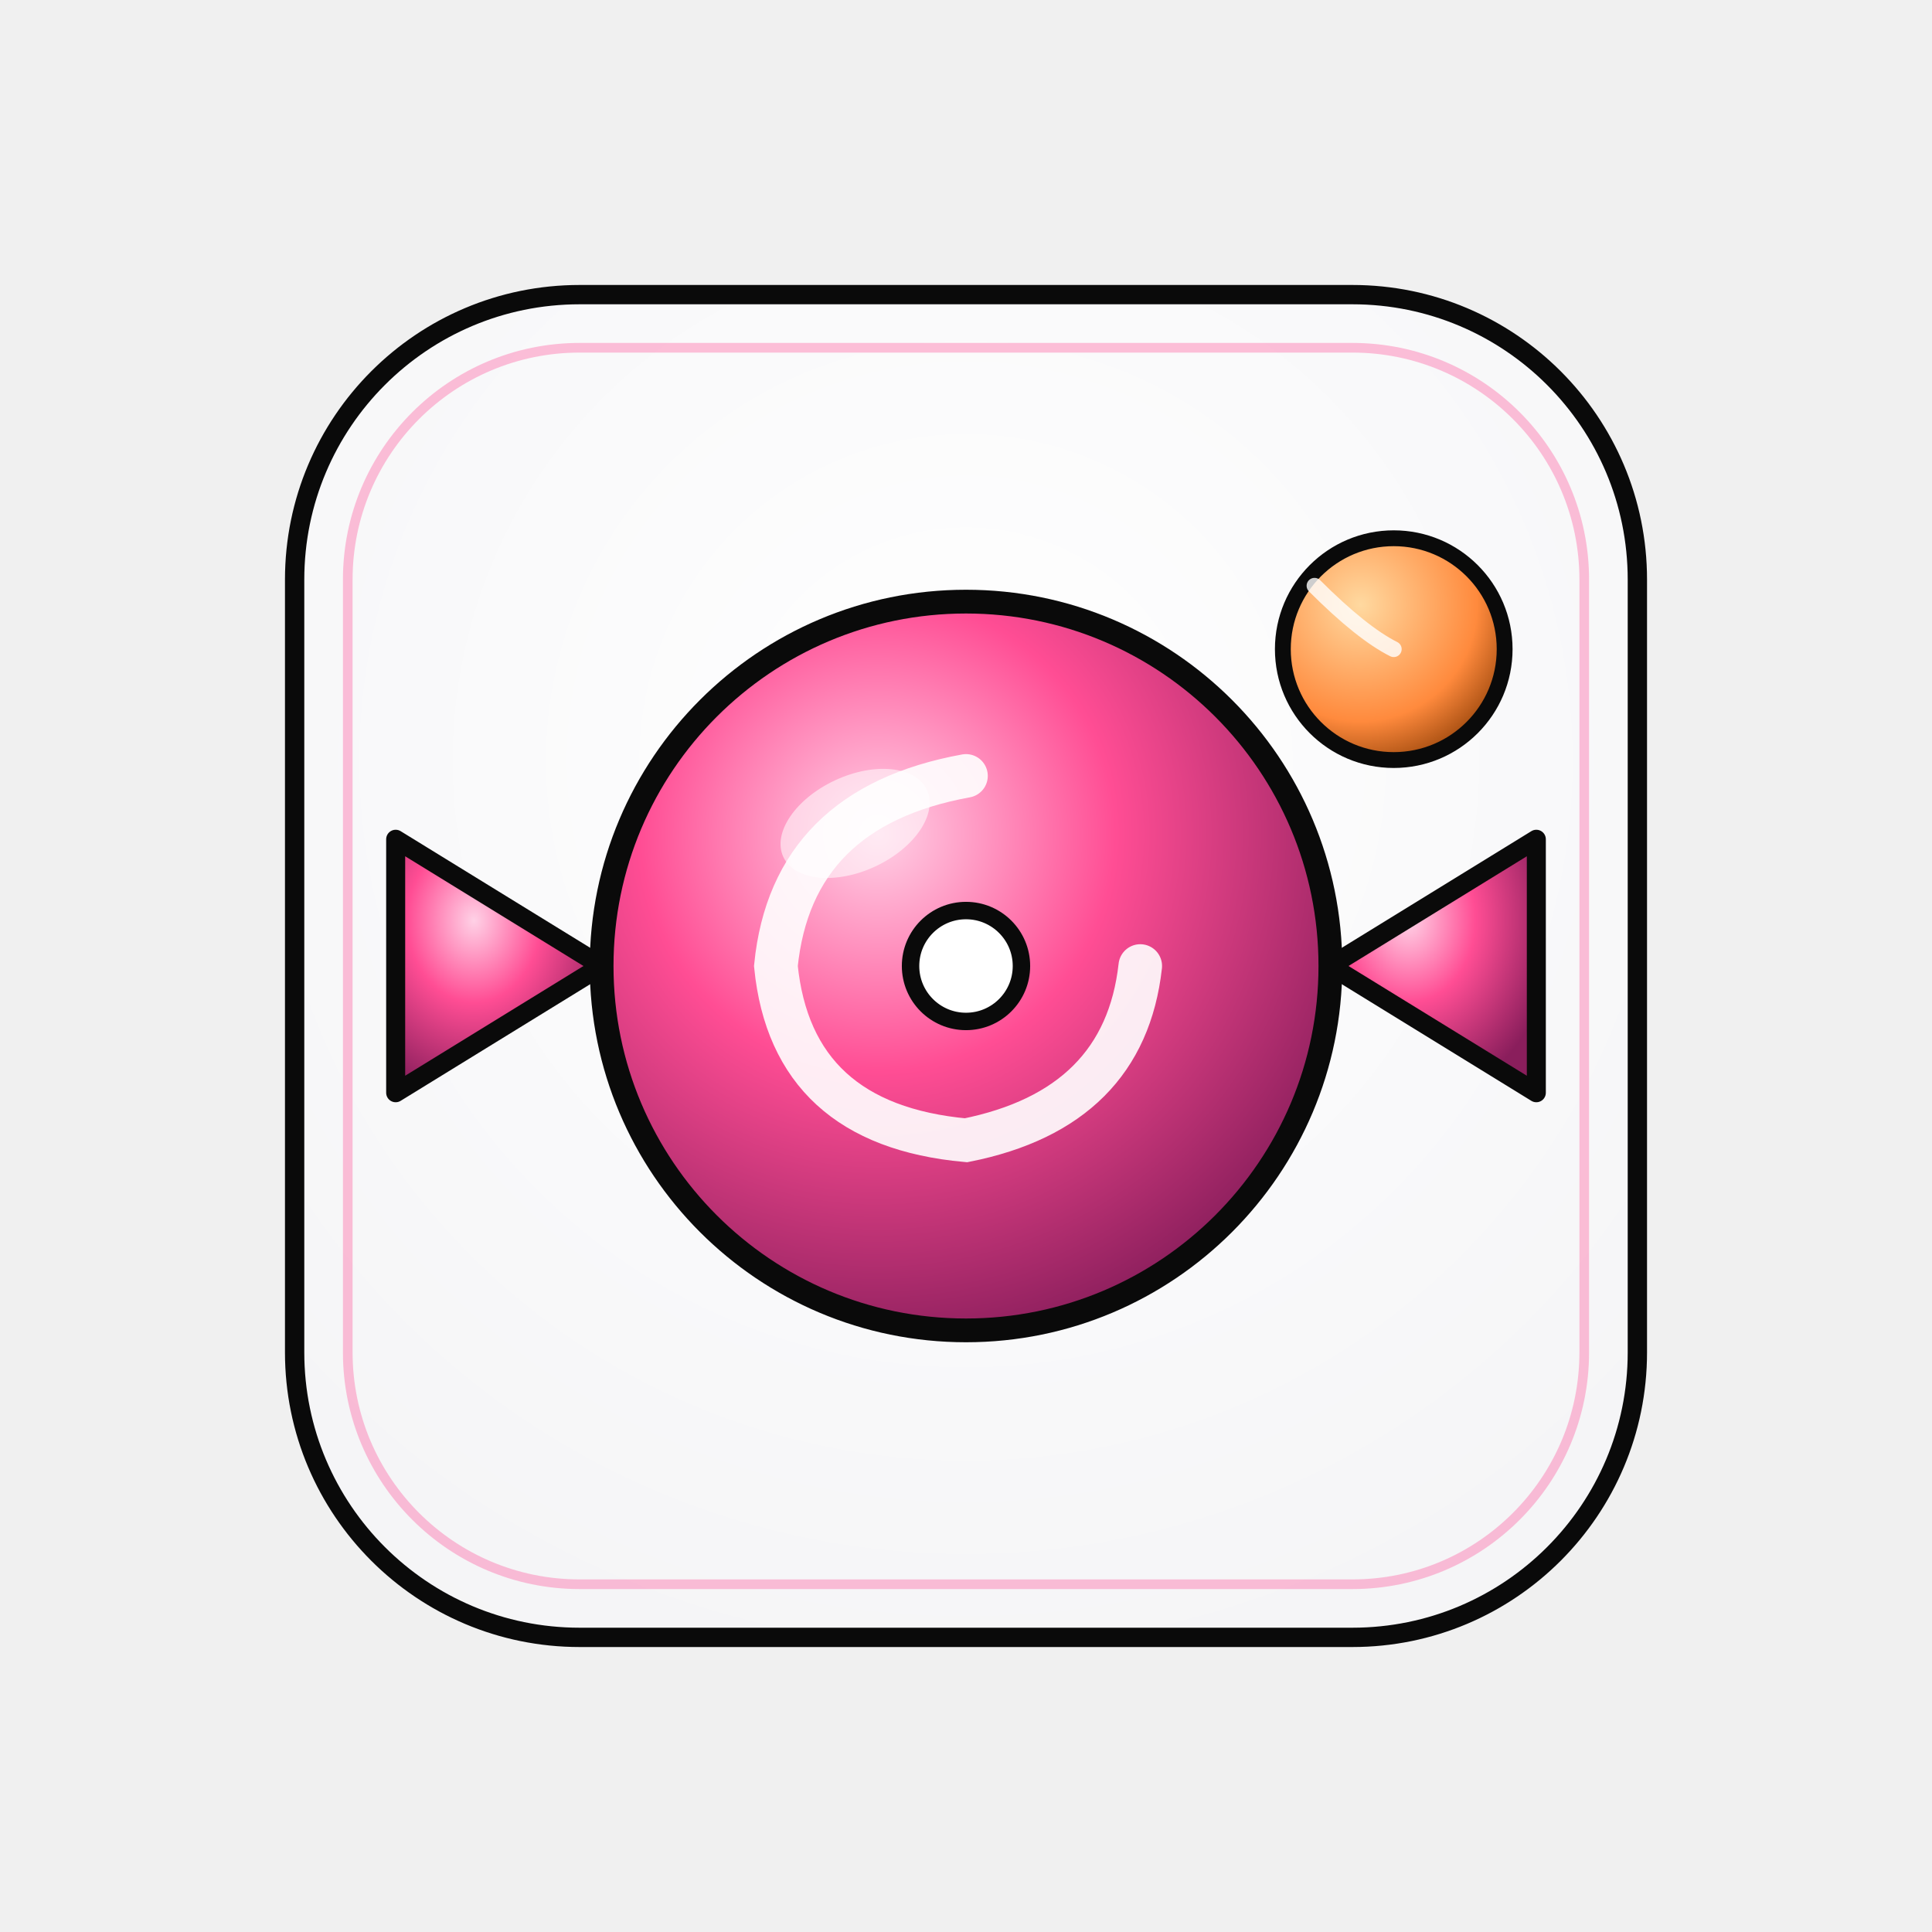
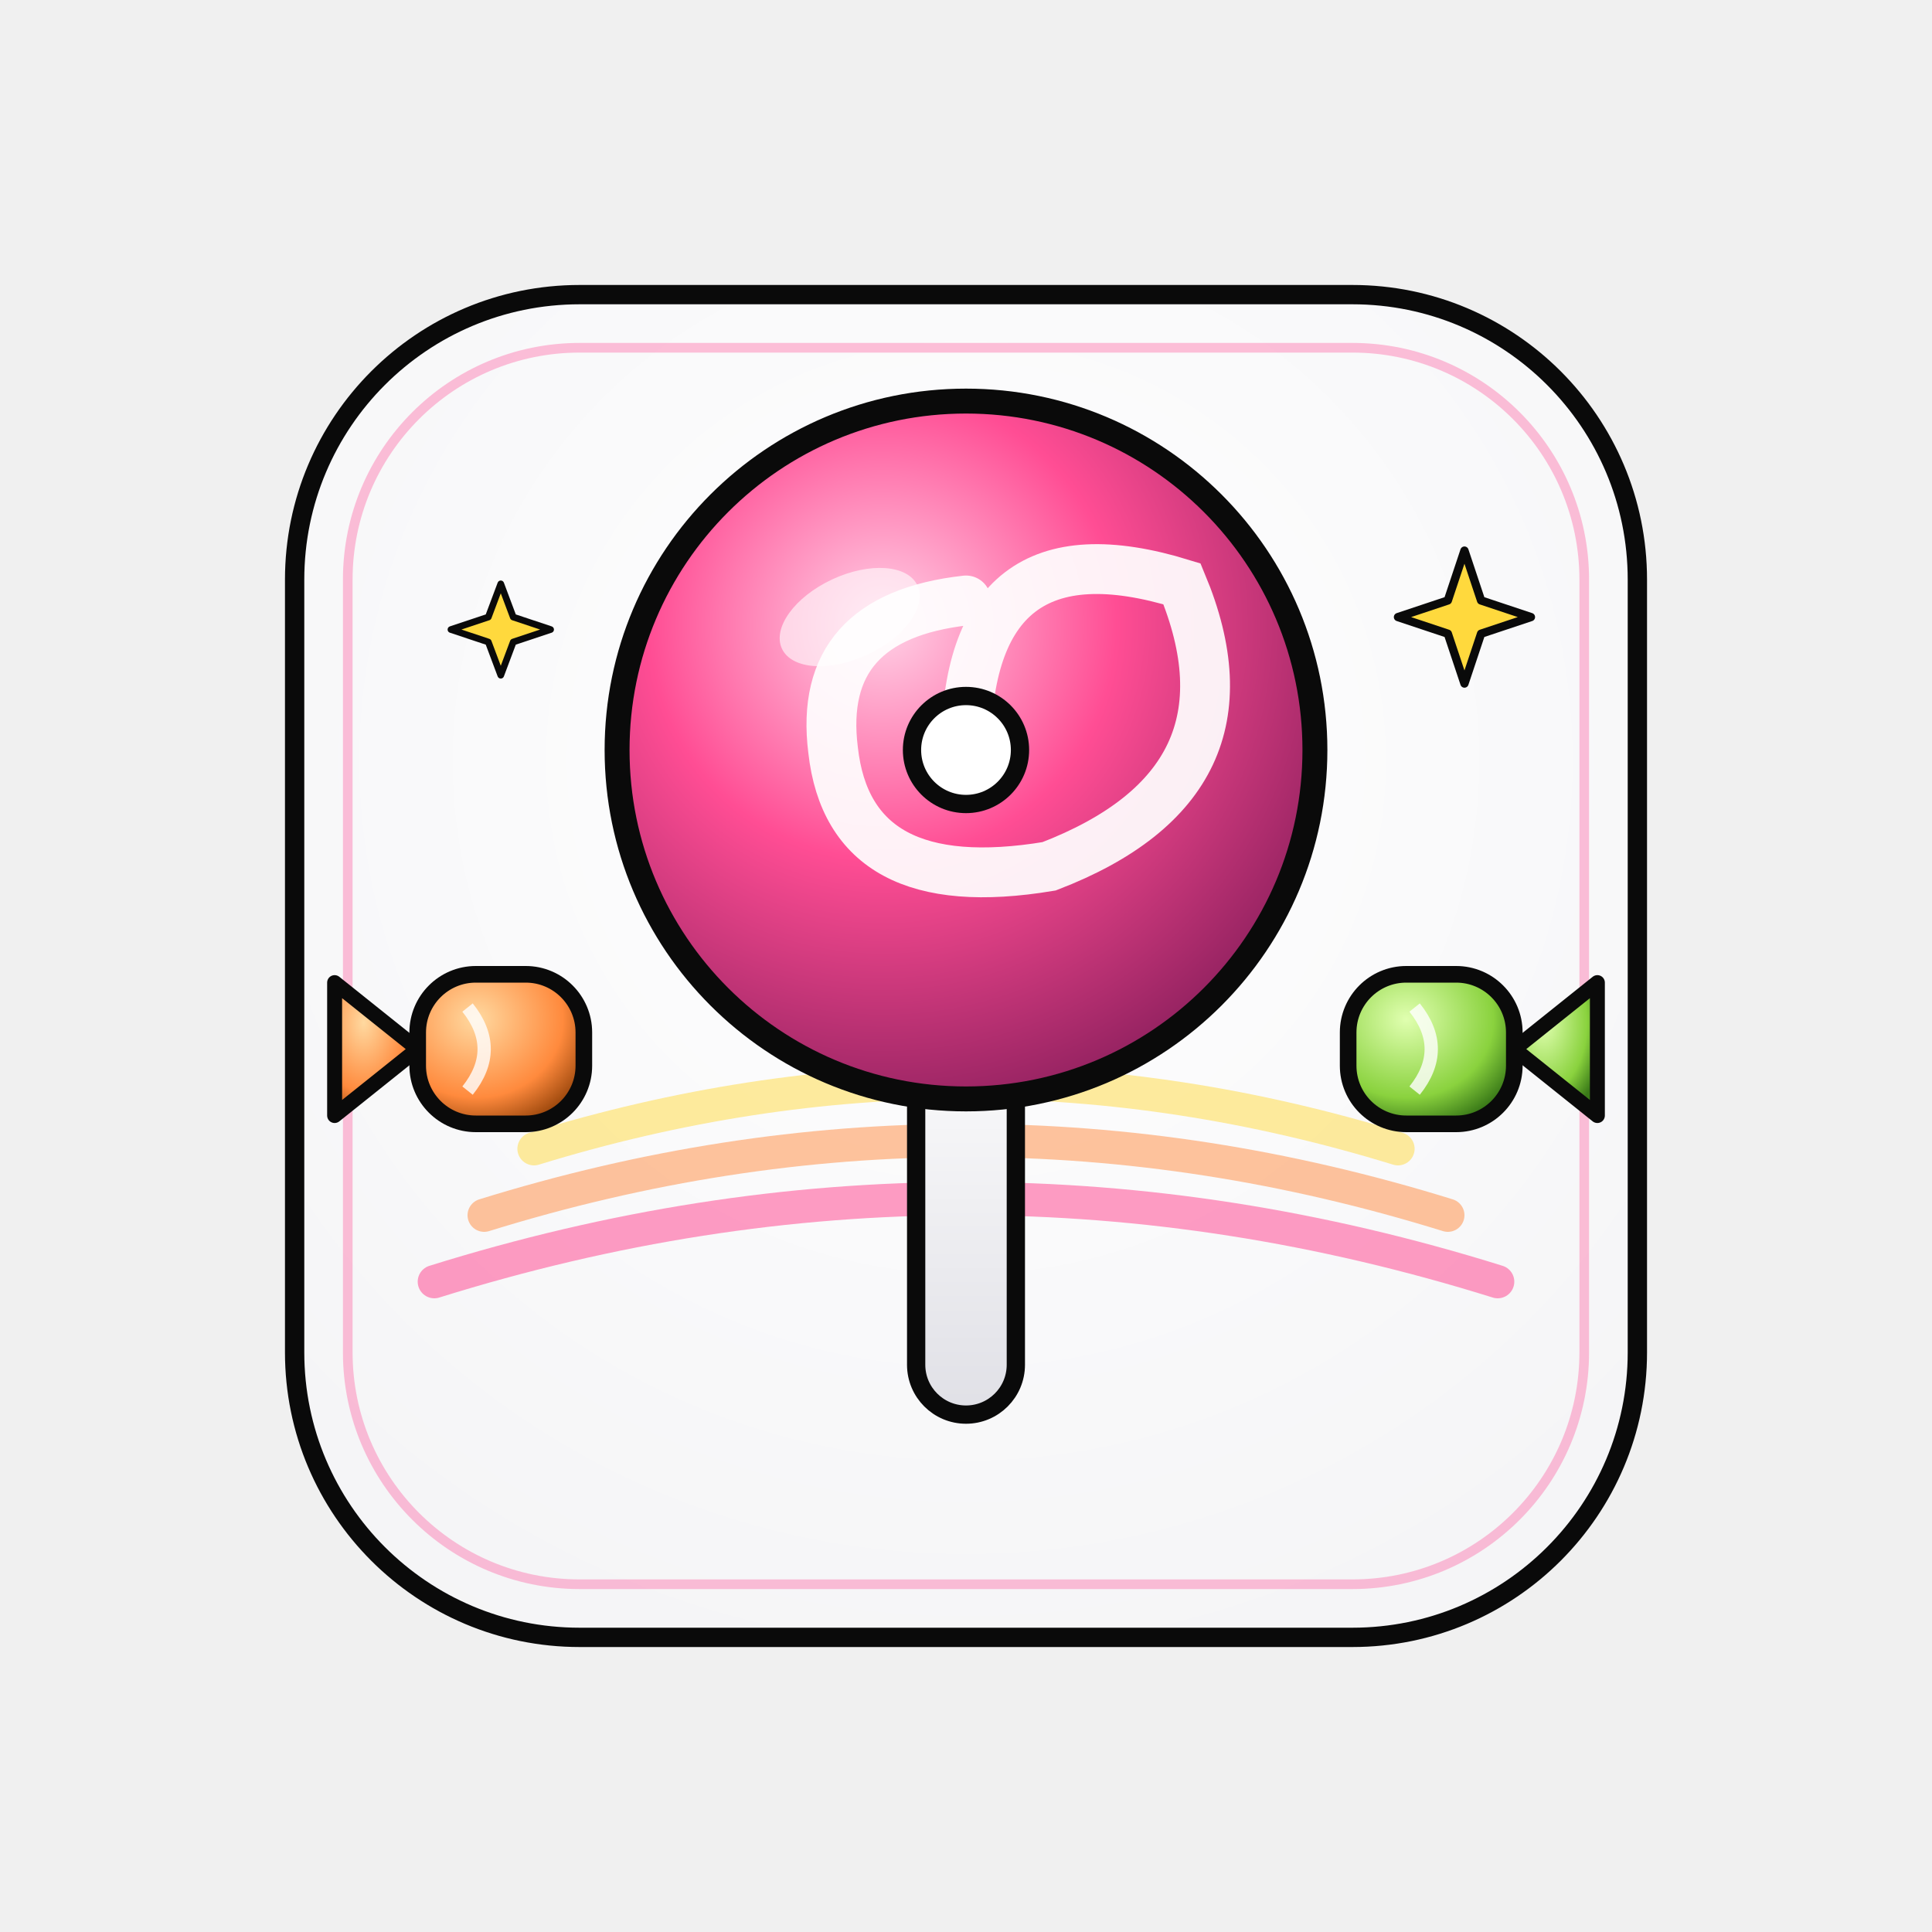
<svg xmlns="http://www.w3.org/2000/svg" viewBox="0 0 200 200" width="200" height="200">
  <defs>
    <radialGradient id="sg-bg" cx="50%" cy="35%" r="75%">
      <stop offset="0%" stop-color="#ffffff" />
      <stop offset="100%" stop-color="#f4f4f6" />
    </radialGradient>
-     <radialGradient id="sg-candy" cx="38%" cy="32%" r="72%">
+     <radialGradient id="sg-lolli" cx="38%" cy="32%" r="75%">
      <stop offset="0%" stop-color="#ffd1e6" />
      <stop offset="45%" stop-color="#ff4d94" />
      <stop offset="100%" stop-color="#8a1e5c" />
    </radialGradient>
    <radialGradient id="sg-orange" cx="35%" cy="30%" r="75%">
      <stop offset="0%" stop-color="#ffd9a0" />
      <stop offset="70%" stop-color="#ff8a3d" />
      <stop offset="100%" stop-color="#a04a0e" />
    </radialGradient>
+     <radialGradient id="sg-lime" cx="35%" cy="30%" r="75%">
+       <stop offset="0%" stop-color="#e0ffb0" />
+       <stop offset="70%" stop-color="#8ad23e" />
+       <stop offset="100%" stop-color="#3a7a18" />
+     </radialGradient>
+     <linearGradient id="sg-stick" x1="0" y1="0" x2="0" y2="1">
+       <stop offset="0%" stop-color="#ffffff" />
+       <stop offset="100%" stop-color="#e0e0e6" />
+     </linearGradient>
  </defs>
  <rect x="30" y="30" width="140" height="140" rx="30" fill="url(#sg-bg)" />
  <rect x="30.5" y="30.5" width="139" height="139" rx="29.5" fill="none" stroke="#0a0a0a" stroke-width="2" />
  <rect x="36" y="36" width="128" height="128" rx="24" fill="none" stroke="rgba(255,77,148,.35)" stroke-width="1" />
-   <g transform="translate(100,100) scale(0.82) translate(-100,-100)">
-     <path d="M54 100 L28 84 L28 116 Z" fill="url(#sg-candy)" stroke="#0a0a0a" stroke-width="2.4" stroke-linejoin="round" />
-     <path d="M146 100 L172 84 L172 116 Z" fill="url(#sg-candy)" stroke="#0a0a0a" stroke-width="2.4" stroke-linejoin="round" />
-     <circle cx="100" cy="100" r="46" fill="url(#sg-candy)" stroke="#0a0a0a" stroke-width="3" />
-     <path d="M100 76 Q78 80 76 100 Q78 120 100 122 Q120 118 122 100" fill="none" stroke="#fff" stroke-width="5.5" stroke-linecap="round" opacity=".9" />
-     <circle cx="100" cy="100" r="7" fill="#fff" stroke="#0a0a0a" stroke-width="2.2" />
-     <ellipse cx="86" cy="82" rx="10" ry="6" fill="#fff" opacity=".55" transform="rotate(-25 86 82)" />
-     <circle cx="154" cy="60" r="14" fill="url(#sg-orange)" stroke="#0a0a0a" stroke-width="2" />
-     <path d="M144 52 Q150 58 154 60" fill="none" stroke="#fff" stroke-width="2" stroke-linecap="round" opacity=".8" />
+   <g transform="translate(100,100) scale(0.86) translate(-100,-100)">
+     <path d="M36 138 Q100 118 164 138" stroke="#ff4d94" stroke-width="4" fill="none" stroke-linecap="round" opacity=".55" />
+     <path d="M42 130 Q100 112 158 130" stroke="#ff8a3d" stroke-width="4" fill="none" stroke-linecap="round" opacity=".5" />
+     <path d="M48 122 Q100 106 152 122" stroke="#ffd93d" stroke-width="4" fill="none" stroke-linecap="round" opacity=".5" />
+     <rect x="94" y="102" width="12" height="52" rx="6" fill="url(#sg-stick)" stroke="#0a0a0a" stroke-width="2.2" />
+     <circle cx="100" cy="74" r="42" fill="url(#sg-lolli)" stroke="#0a0a0a" stroke-width="3" />
+     <path d="M100 74 Q100 46 126 54 Q136 78 110 88 Q86 92 84 74 Q82 58 100 56" fill="none" stroke="#fff" stroke-width="6" stroke-linecap="round" opacity=".92" />
+     <circle cx="100" cy="74" r="6.5" fill="#fff" stroke="#0a0a0a" stroke-width="2.2" />
+     <ellipse cx="86" cy="58" rx="9" ry="5" fill="#fff" opacity=".6" transform="rotate(-25 86 58)" />
+     <g transform="translate(40,110)">
+       <path d="M-6 0 L-16 -8 L-16 8 Z" fill="url(#sg-orange)" stroke="#0a0a0a" stroke-width="1.8" stroke-linejoin="round" />
+       <rect x="-6" y="-9" width="20" height="18" rx="7" fill="url(#sg-orange)" stroke="#0a0a0a" stroke-width="2" />
+       <path d="M0 -5 Q4 0 0 5" stroke="#fff" stroke-width="1.6" fill="none" opacity=".8" />
+     </g>
+     <g transform="translate(160,110)">
+       <path d="M6 0 L16 -8 L16 8 Z" fill="url(#sg-lime)" stroke="#0a0a0a" stroke-width="1.8" stroke-linejoin="round" />
+       <rect x="-14" y="-9" width="20" height="18" rx="7" fill="url(#sg-lime)" stroke="#0a0a0a" stroke-width="2" />
+       <path d="M-6 -5 Q-2 0 -6 5" stroke="#fff" stroke-width="1.6" fill="none" opacity=".8" />
+     </g>
+     <path d="M160 50 L162 56 L168 58 L162 60 L160 66 L158 60 L152 58 L158 56 Z" fill="#ffd93d" stroke="#0a0a0a" stroke-width="1" stroke-linejoin="round" />
+     <path d="M44 54 L45.5 58 L50 59.5 L45.5 61 L44 65 L42.5 61 L38 59.5 L42.5 58 Z" fill="#ffd93d" stroke="#0a0a0a" stroke-width=".8" stroke-linejoin="round" />
  </g>
</svg>
